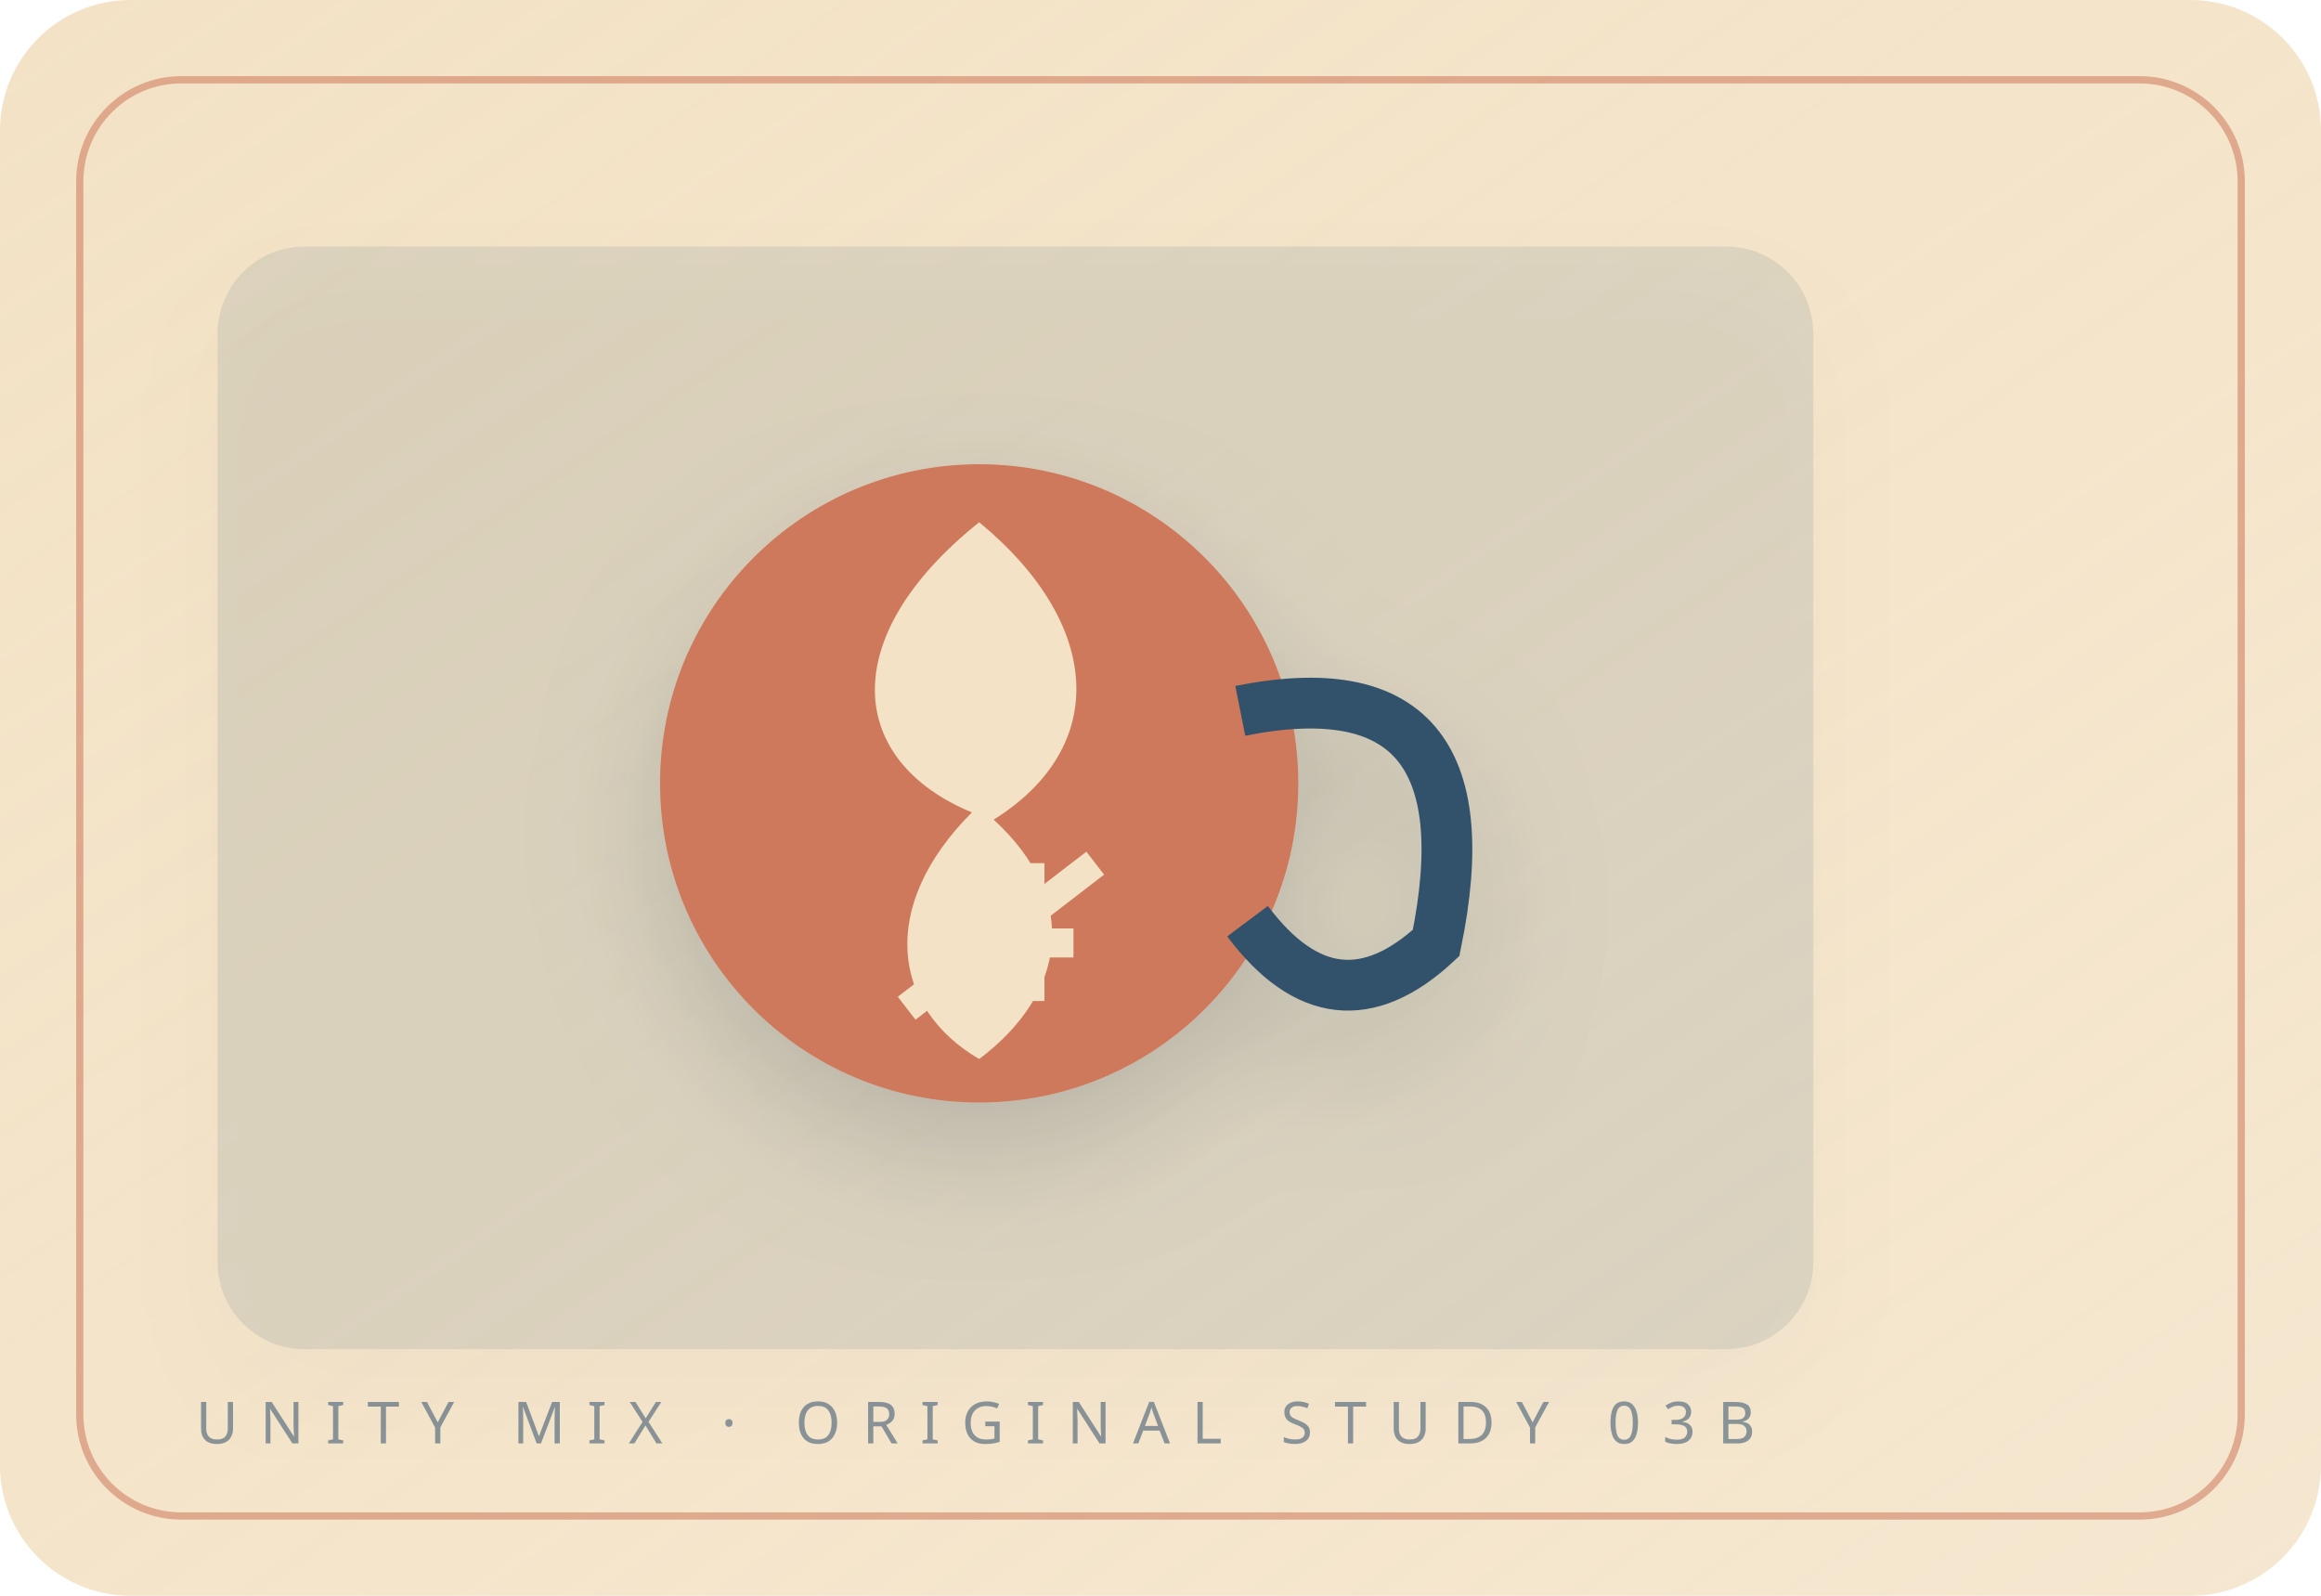
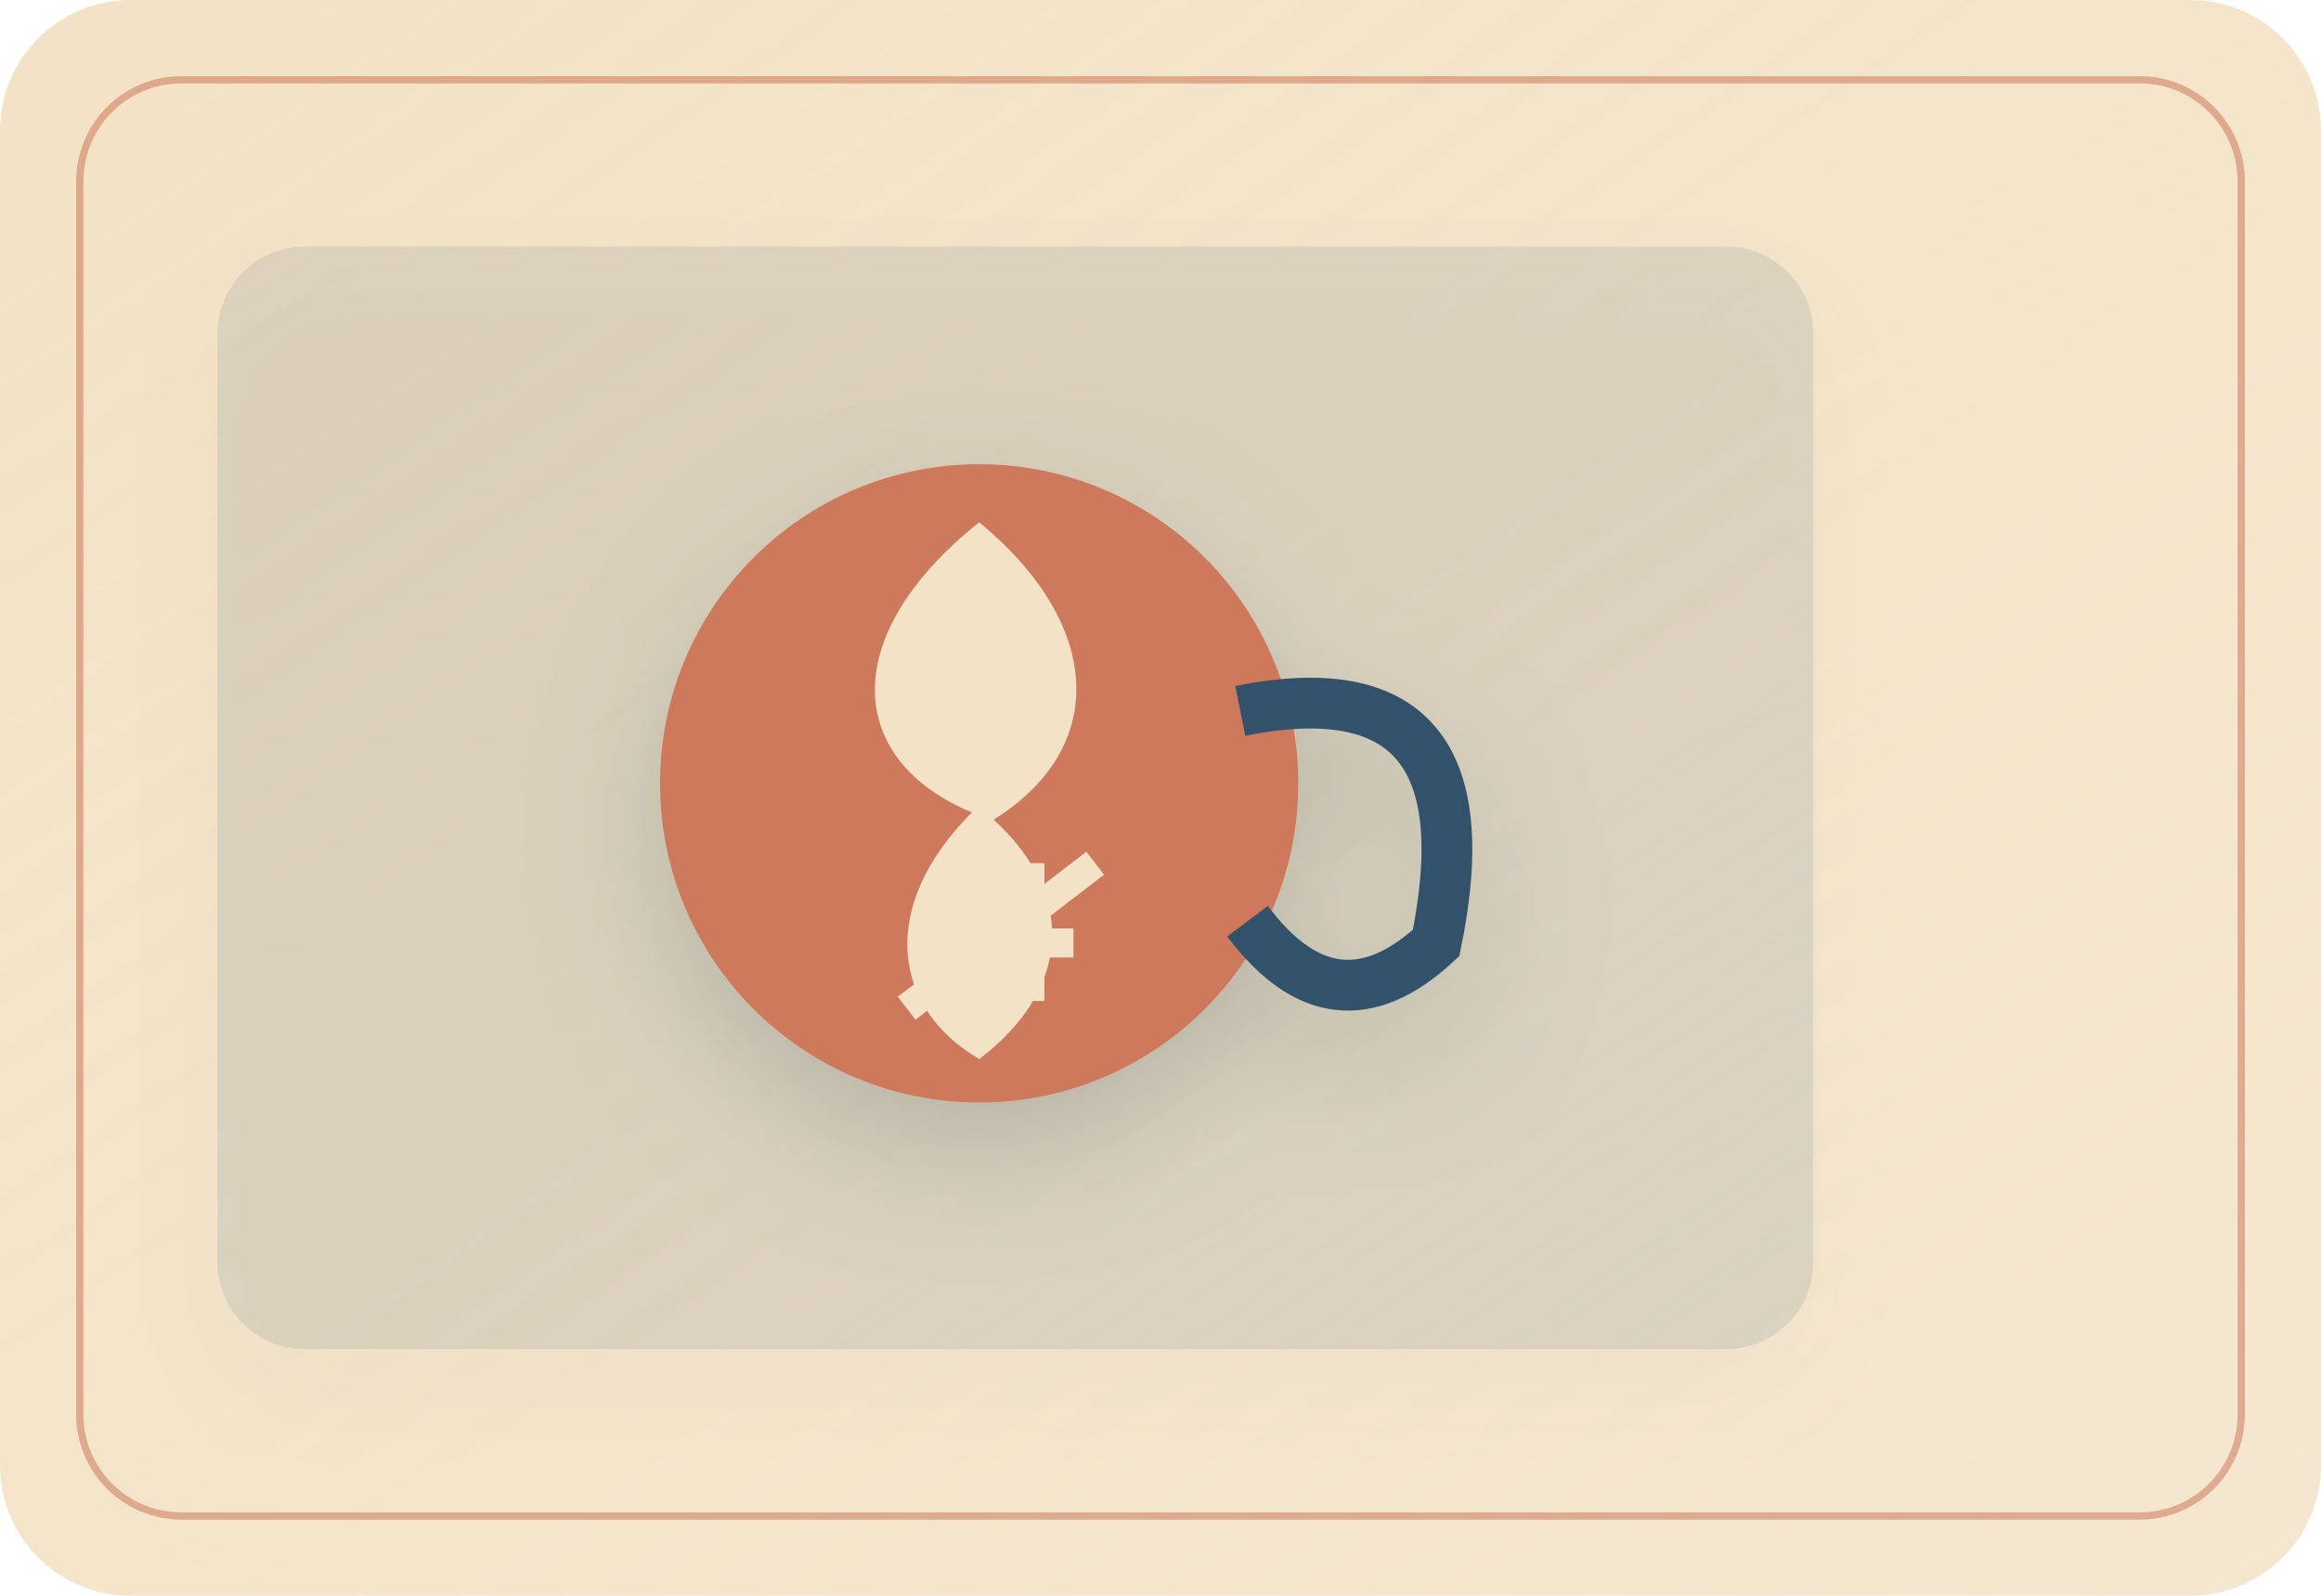
<svg xmlns="http://www.w3.org/2000/svg" width="320" height="220" viewBox="0 0 320 220">
  <defs>
    <linearGradient id="g" x2="1" y2="1">
      <stop stop-color="#f3e2c5" />
      <stop offset="1" stop-color="#f3e2c5" stop-opacity=".82" />
    </linearGradient>
    <filter id="s">
      <feDropShadow dx="0" dy="7" stdDeviation="8" flood-color="#15110d" flood-opacity=".18" />
    </filter>
  </defs>
  <rect width="320" height="220" rx="18" fill="url(#g)" />
  <rect x="11" y="11" width="298" height="198" rx="14" fill="none" stroke="#ce795c" stroke-opacity=".55" />
  <g filter="url(#s)">
    <rect x="30" y="34" width="220" height="152" rx="12" fill="#31516b" opacity=".12" />
    <circle cx="135" cy="108" r="44" fill="#ce795c" />
    <path d="M135 72 C115 88 117 105 134 112 C121 125 123 139 135 146 C147 137 149 124 137 113 C153 103 152 86 135 72Z" fill="#f3e2c5" />
    <path d="M171 98 Q206 91 198 130 Q184 143 172 127" fill="none" stroke="#31516b" stroke-width="7" />
    <path d="M129 130 L148 130 M142 119 L142 138 M125 139 L151 119" stroke="#f3e2c5" stroke-width="4" />
  </g>
-   <text x="27" y="199" font-size="8" letter-spacing="3" font-family="sans-serif" fill="#31516b" opacity=".55">UNITY MIX · ORIGINAL STUDY 03B</text>
</svg>
